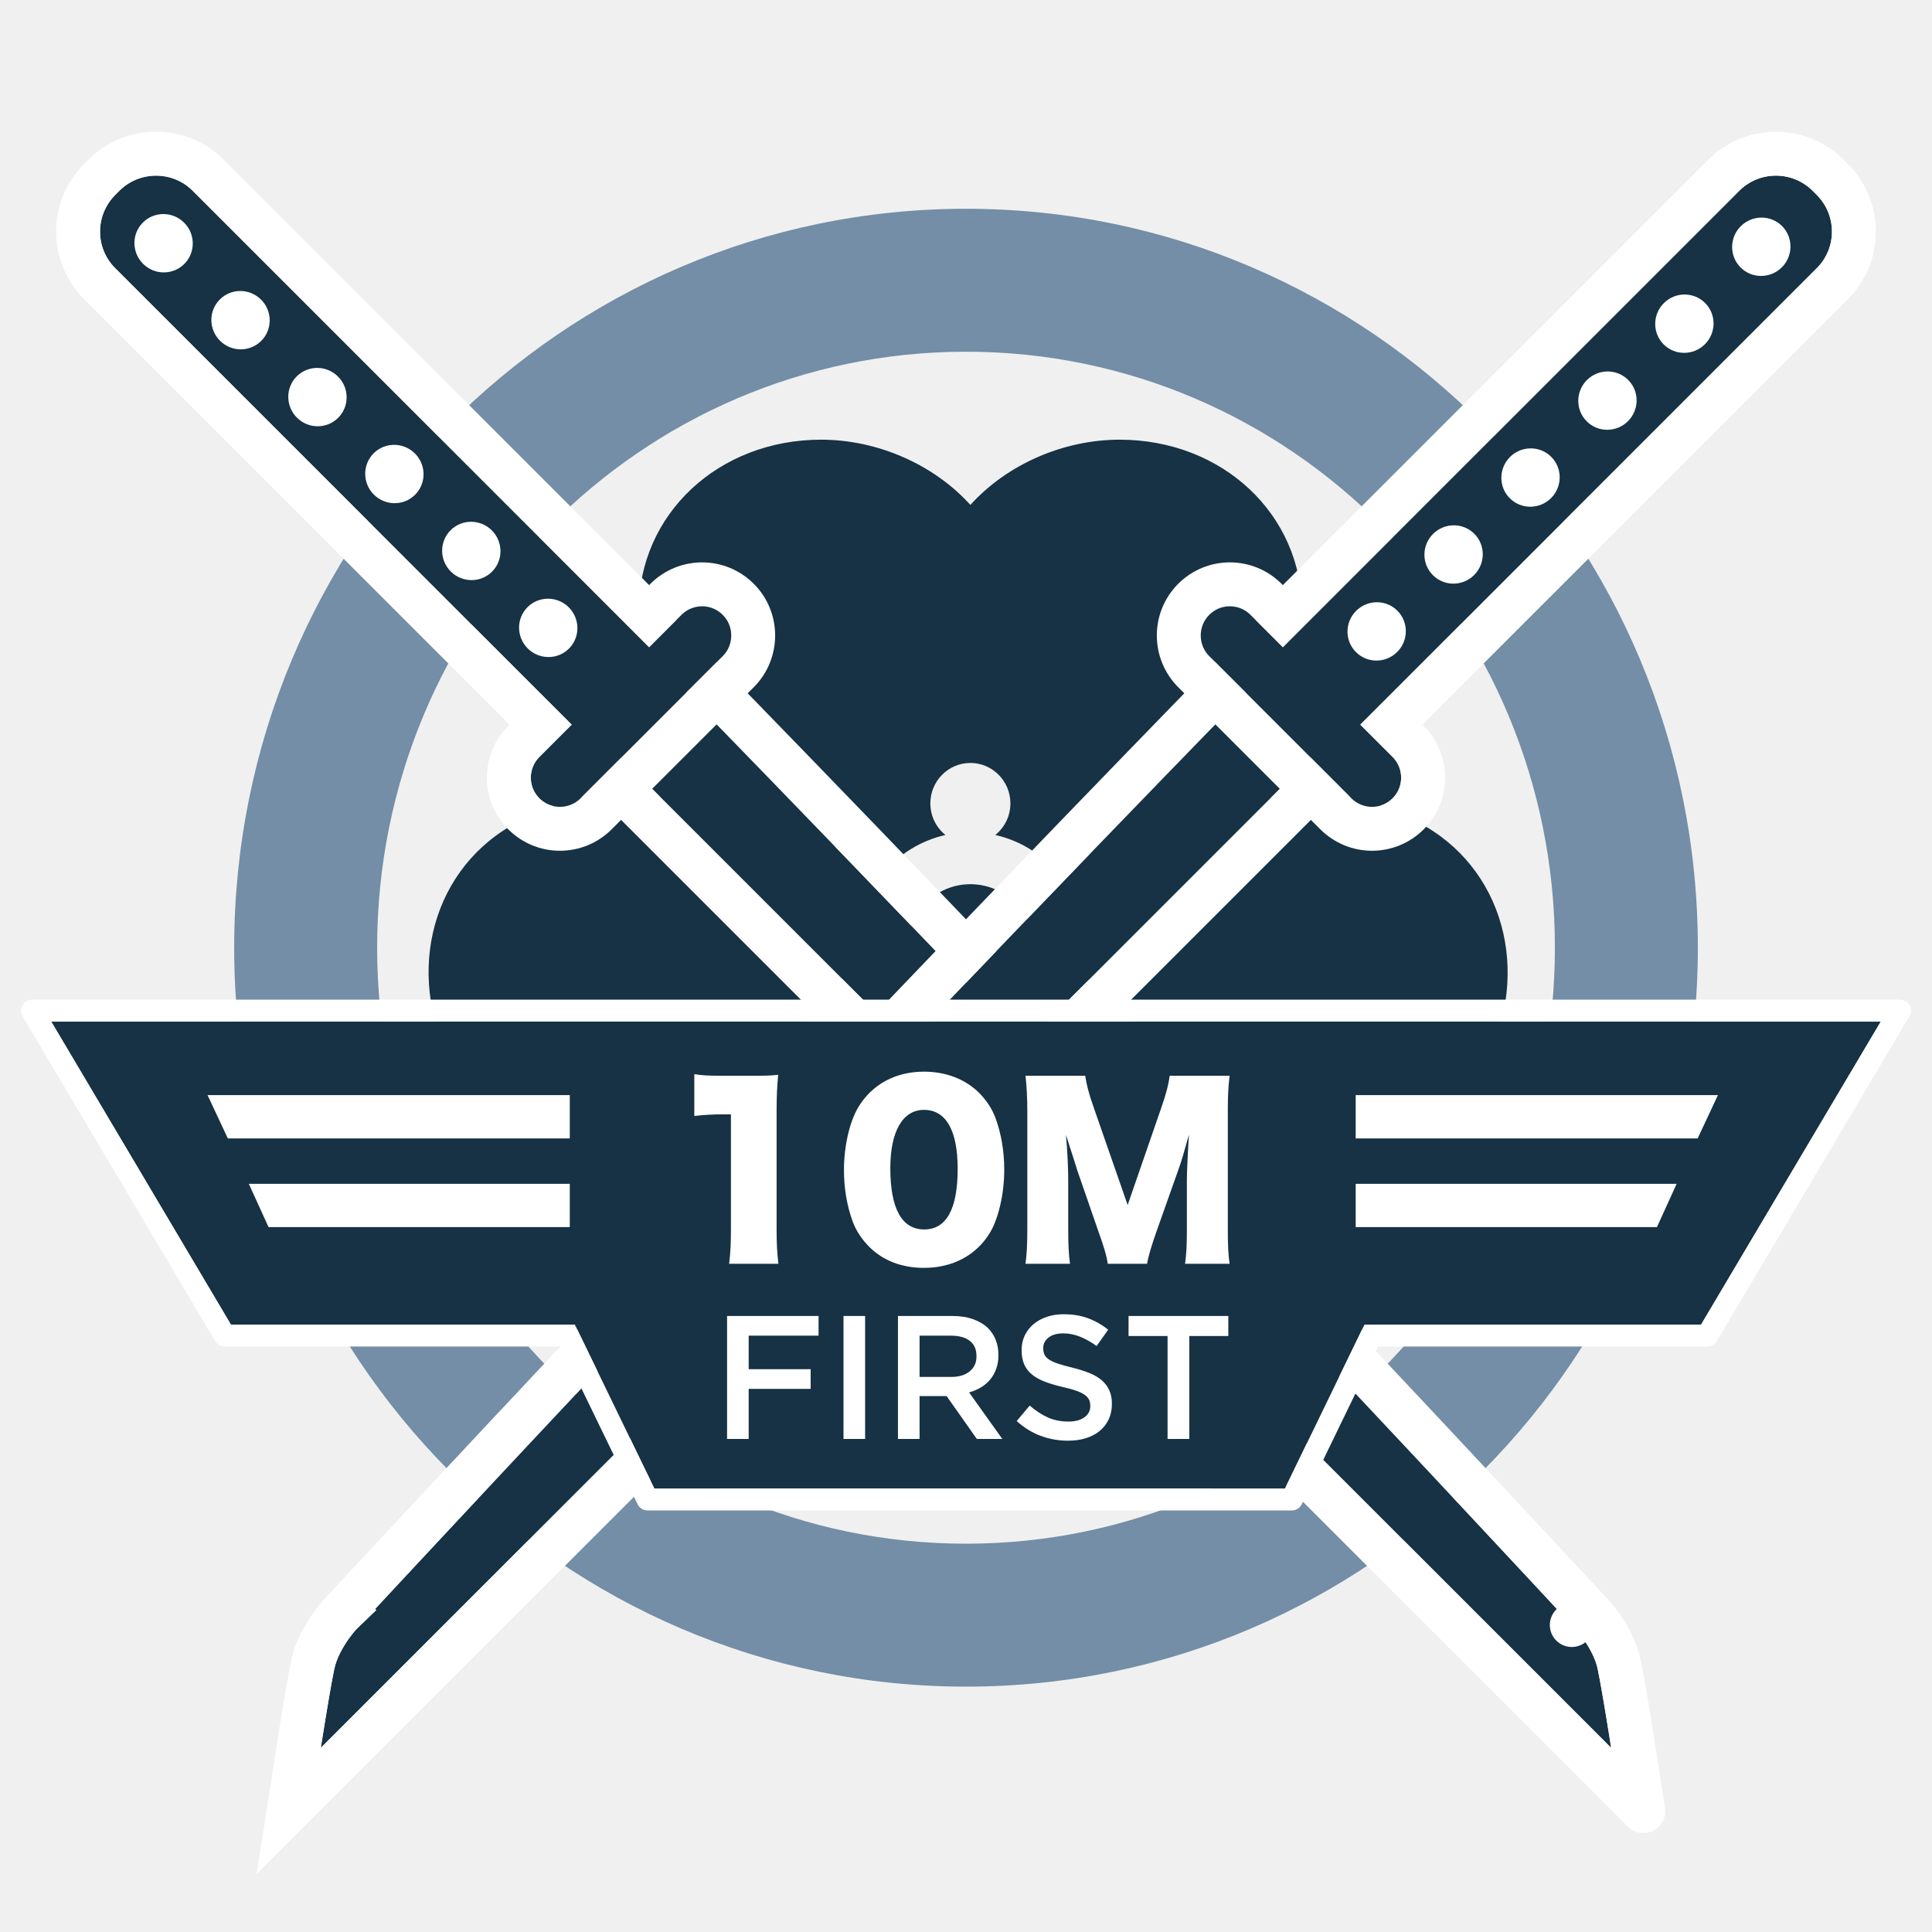
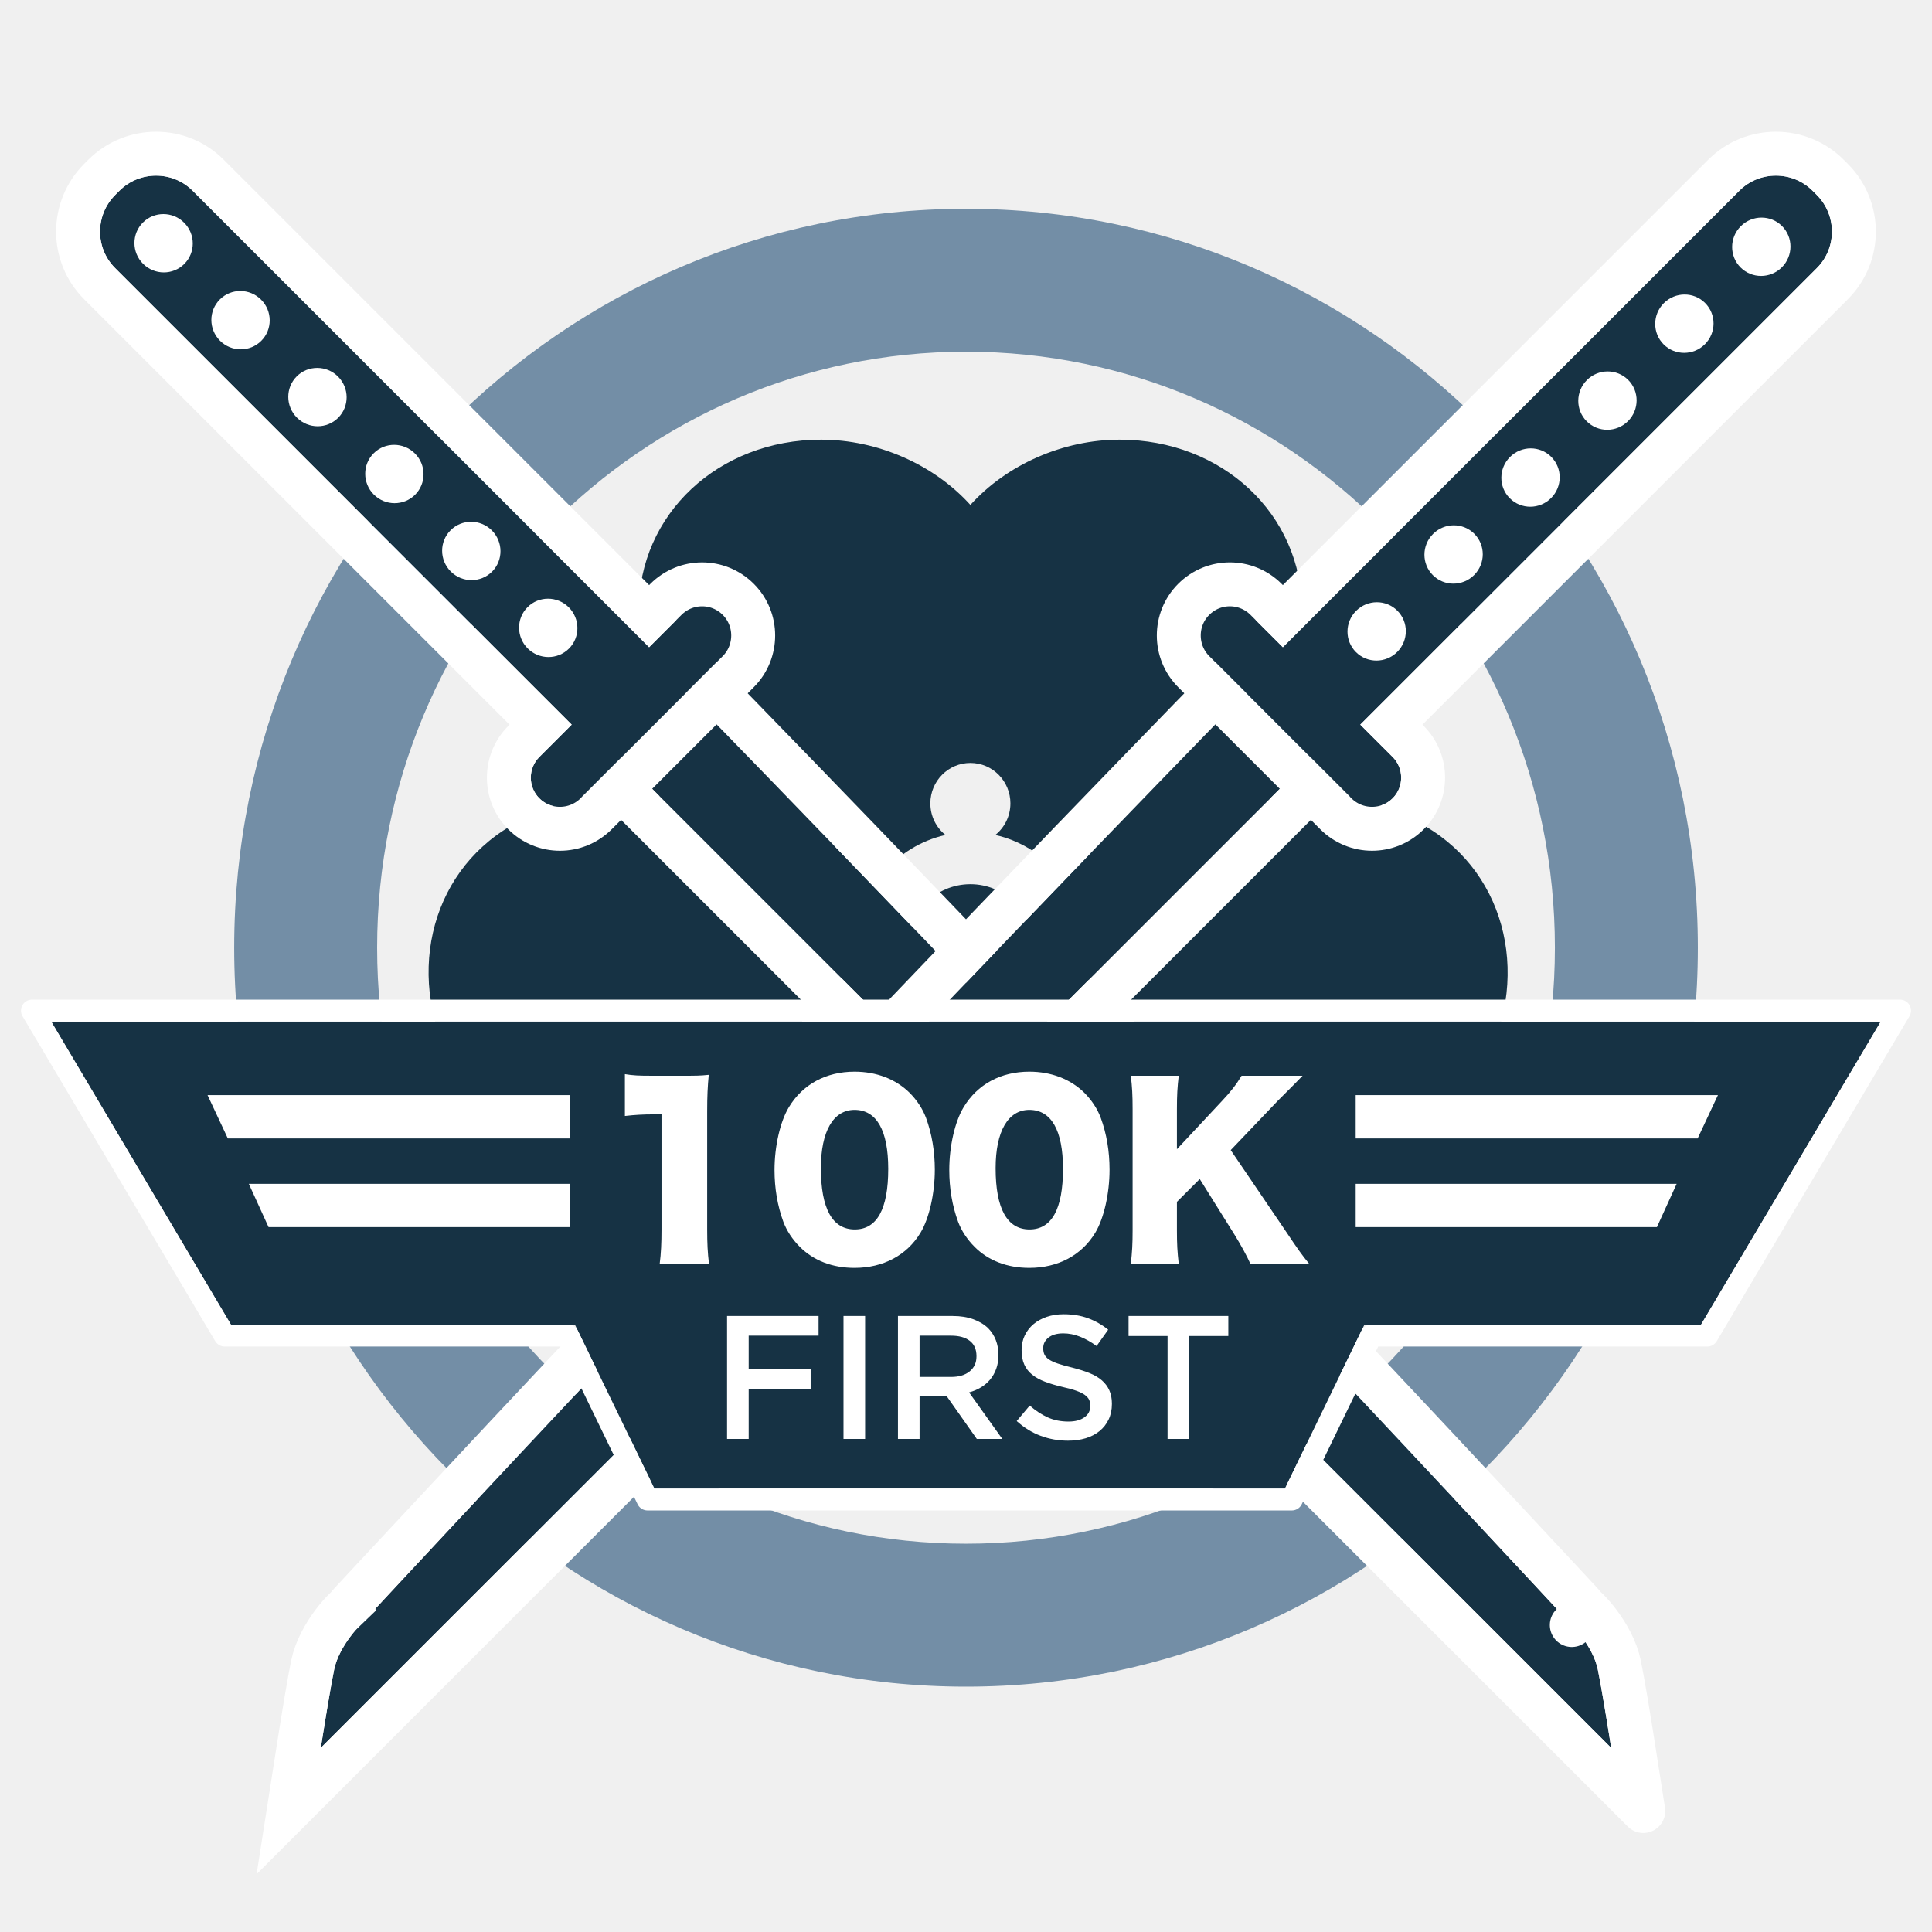
<svg xmlns="http://www.w3.org/2000/svg" xmlns:xlink="http://www.w3.org/1999/xlink" width="64" height="64" viewBox="0 0 64 64">
  <defs>
    <path id="a" d="M0,0 L3.055,0 C3.055,0 2.989,8.097 2.669,20.939 C2.348,33.782 1.955,44.132 1.955,44.132 C1.955,44.132 1.955,45.124 1.528,45.775 C1.101,46.426 0,47.933 0,47.933 L0,0 Z" />
    <path id="b" d="M6.111,23.1 L7.624,23.1 C8.159,23.1 8.593,23.529 8.593,24.067 C8.593,24.601 8.155,25.034 7.624,25.034 L0.969,25.034 C0.434,25.034 -1.06137321e-13,24.605 -1.06137321e-13,24.067 C-1.06137321e-13,23.533 0.438,23.1 0.969,23.1 L2.482,23.1 L2.482,1.713 C2.482,0.767 3.252,-2.0783375e-13 4.201,-2.0783375e-13 L4.392,-2.0783375e-13 C5.341,-2.0783375e-13 6.111,0.775 6.111,1.713 L6.111,23.1 Z" />
    <path id="c" d="M0,0 L3.055,0 C3.055,0 2.989,8.097 2.669,20.939 C2.348,33.782 1.955,44.132 1.955,44.132 C1.955,44.132 1.955,45.124 1.528,45.775 C1.101,46.426 0,47.933 0,47.933 L0,0 Z" />
    <path id="d" d="M6.111,23.1 L6.111,1.713 C6.111,0.775 5.341,1.70530257e-13 4.392,1.70530257e-13 L4.201,1.70530257e-13 C3.252,1.70530257e-13 2.482,0.767 2.482,1.713 L2.482,23.1 L0.969,23.1 C0.438,23.1 5.54223334e-13,23.533 5.54223334e-13,24.067 C5.54223334e-13,24.605 0.434,25.034 0.969,25.034 L7.624,25.034 C8.155,25.034 8.593,24.601 8.593,24.067 C8.593,23.529 8.159,23.1 7.624,23.1 L6.111,23.1 Z" />
    <polygon id="e" points="45.2 40.878 56.351 40.878 62.303 30.842 1.697 30.842 7.649 40.878 19.043 40.878 21.677 46.309 42.566 46.309 45.2 40.878" />
  </defs>
  <g fill="none" fill-rule="evenodd">
    <rect width="64" height="64" />
    <g transform="translate(0 3)">
      <g fill-rule="nonzero" transform="translate(7.758 3.916)">
        <path fill="#738EA6" d="M24.242,44.221 C35.006,44.221 43.75,35.392 43.75,24.478 C43.75,13.564 35.006,4.735 24.242,4.735 C13.479,4.735 4.735,13.564 4.735,24.478 C4.735,35.392 13.479,44.221 24.242,44.221 Z M24.242,48.956 C10.854,48.956 0,37.997 0,24.478 C0,10.959 10.854,0 24.242,0 C37.631,0 48.485,10.959 48.485,24.478 C48.485,37.997 37.631,48.956 24.242,48.956 Z" />
        <path fill="#163244" d="M23.55,28.209 L23.558,34.917 C23.558,34.917 23.709,37.578 20.15,39.653 C17.414,41.248 13.978,40.177 12.275,37.2 C11.341,35.567 11.114,33.522 11.657,31.797 C9.905,31.409 8.266,30.188 7.332,28.555 C5.629,25.577 6.429,22.037 9.165,20.442 C12.819,18.312 15.301,19.903 15.301,19.903 L20.8,23.245 C20.67,23.632 20.599,24.047 20.599,24.478 C20.599,24.901 20.667,25.309 20.793,25.69 C20.398,25.463 19.896,25.448 19.474,25.694 C18.84,26.064 18.623,26.882 18.989,27.523 C19.355,28.163 20.166,28.382 20.8,28.013 C21.208,27.775 21.443,27.351 21.462,26.908 C21.987,27.552 22.716,28.019 23.55,28.209 Z M27.952,23.183 L33.323,19.918 C33.323,19.918 35.805,18.327 39.459,20.457 C42.195,22.052 42.995,25.592 41.292,28.57 C40.359,30.203 38.719,31.424 36.967,31.812 C37.51,33.537 37.283,35.582 36.349,37.215 C34.646,40.192 31.21,41.263 28.474,39.668 C24.915,37.593 25.066,34.932 25.066,34.932 L25.074,28.24 C25.899,28.087 26.631,27.664 27.176,27.066 C27.234,27.455 27.46,27.815 27.824,28.028 C28.459,28.397 29.269,28.178 29.636,27.538 C30.002,26.897 29.784,26.079 29.15,25.709 C28.787,25.497 28.365,25.479 28.002,25.622 C28.114,25.261 28.175,24.877 28.175,24.478 C28.175,24.023 28.096,23.587 27.952,23.183 Z M21.494,22.008 L16.008,18.944 C16.008,18.944 13.402,17.568 13.402,13.308 C13.402,10.119 16.038,7.649 19.444,7.649 C21.311,7.649 23.179,8.472 24.387,9.81 C25.595,8.472 27.463,7.649 29.33,7.649 C32.735,7.649 35.372,10.119 35.372,13.308 C35.372,17.458 33.014,18.657 33.014,18.657 L27.269,21.996 C26.745,21.376 26.029,20.927 25.213,20.744 C25.517,20.499 25.713,20.121 25.713,19.697 C25.713,18.958 25.119,18.358 24.387,18.358 C23.655,18.358 23.061,18.958 23.061,19.697 C23.061,20.121 23.256,20.499 23.561,20.744 C22.74,20.929 22.019,21.382 21.494,22.008 Z M24.387,26.581 C23.236,26.581 22.304,25.64 22.304,24.478 C22.304,23.316 23.236,22.374 24.387,22.374 C25.537,22.374 26.47,23.316 26.47,24.478 C26.47,25.64 25.537,26.581 24.387,26.581 Z" />
      </g>
      <g transform="rotate(-45 8.181 2.19)">
        <g transform="translate(2.864 23.485)" stroke-linecap="round" stroke-linejoin="round">
          <use fill="#163244" xlink:href="#a" />
          <path stroke="#FFFFFF" stroke-width="1.455" d="M-0.727,-0.727 L3.789,-0.727 L3.783,0.006 C3.782,0.07 3.782,0.07 3.779,0.38 C3.776,0.689 3.772,1.054 3.767,1.474 C3.753,2.675 3.734,4.076 3.709,5.665 C3.638,10.204 3.536,15.337 3.396,20.958 C3.347,22.896 3.296,24.844 3.241,26.795 C3.119,31.173 2.988,35.366 2.856,39.229 C2.811,40.581 2.768,41.795 2.73,42.853 C2.716,43.223 2.704,43.547 2.694,43.823 C2.684,44.102 2.684,44.102 1.955,44.132 L2.682,44.132 C2.682,44.475 2.631,44.954 2.472,45.451 C2.387,45.716 2.277,45.959 2.136,46.174 C1.989,46.398 1.763,46.724 1.475,47.129 C1.458,47.154 1.458,47.154 1.44,47.179 C1.253,47.441 1.054,47.719 0.854,47.995 C0.734,48.161 0.641,48.289 0.587,48.362 L-0.727,50.163 L-0.727,-0.727 Z" />
        </g>
        <use fill="#163244" xlink:href="#b" />
        <path stroke="#FFFFFF" stroke-width="1.455" d="M6.838,22.373 L7.624,22.373 C8.561,22.373 9.32,23.128 9.32,24.067 C9.32,25.002 8.557,25.761 7.624,25.761 L0.969,25.761 C0.032,25.761 -0.727,25.006 -0.727,24.067 C-0.727,23.132 0.036,22.373 0.969,22.373 L1.755,22.373 L1.755,1.713 C1.755,0.365 2.851,-0.727 4.201,-0.727 L4.392,-0.727 C5.74,-0.727 6.838,0.371 6.838,1.713 L6.838,22.373 Z" />
        <path fill="#FFFFFF" d="M4.201,3.235 C3.669,3.235 3.238,2.801 3.238,2.265 C3.238,1.729 3.669,1.295 4.201,1.295 C4.732,1.295 5.163,1.729 5.163,2.265 C5.163,2.801 4.732,3.235 4.201,3.235 Z M4.201,6.839 C3.669,6.839 3.238,6.405 3.238,5.869 C3.238,5.333 3.669,4.899 4.201,4.899 C4.732,4.899 5.163,5.333 5.163,5.869 C5.163,6.405 4.732,6.839 4.201,6.839 Z M4.201,10.443 C3.669,10.443 3.238,10.009 3.238,9.473 C3.238,8.937 3.669,8.502 4.201,8.502 C4.732,8.502 5.163,8.937 5.163,9.473 C5.163,10.009 4.732,10.443 4.201,10.443 Z M4.201,14.047 C3.669,14.047 3.238,13.612 3.238,13.077 C3.238,12.541 3.669,12.106 4.201,12.106 C4.732,12.106 5.163,12.541 5.163,13.077 C5.163,13.612 4.732,14.047 4.201,14.047 Z M4.201,17.651 C3.669,17.651 3.238,17.216 3.238,16.68 C3.238,16.145 3.669,15.71 4.201,15.71 C4.732,15.71 5.163,16.145 5.163,16.68 C5.163,17.216 4.732,17.651 4.201,17.651 Z M4.201,21.255 C3.669,21.255 3.238,20.82 3.238,20.284 C3.238,19.749 3.669,19.314 4.201,19.314 C4.732,19.314 5.163,19.749 5.163,20.284 C5.163,20.82 4.732,21.255 4.201,21.255 Z" />
      </g>
      <g transform="scale(-1 1) rotate(-45 -23.819 79.444)">
        <g transform="translate(2.864 23.485)">
          <use fill="#163244" xlink:href="#c" />
          <path stroke="#FFFFFF" stroke-width="1.455" d="M-0.727,-0.727 L3.789,-0.727 L3.783,0.006 C3.782,0.07 3.782,0.07 3.779,0.38 C3.776,0.689 3.772,1.054 3.767,1.474 C3.753,2.675 3.734,4.076 3.709,5.665 C3.638,10.204 3.536,15.337 3.396,20.958 C3.347,22.896 3.296,24.844 3.241,26.795 C3.119,31.173 2.988,35.366 2.856,39.229 C2.811,40.581 2.768,41.795 2.73,42.853 C2.716,43.223 2.704,43.547 2.694,43.823 C2.684,44.102 2.684,44.102 1.955,44.132 L2.682,44.132 C2.682,44.475 2.631,44.954 2.472,45.451 C2.387,45.716 2.277,45.959 2.136,46.174 C1.989,46.398 1.763,46.724 1.475,47.129 C1.458,47.154 1.458,47.154 1.44,47.179 C1.253,47.441 1.054,47.719 0.854,47.995 C0.734,48.161 0.641,48.289 0.587,48.362 L-0.727,50.163 L-0.727,-0.727 Z" />
        </g>
        <use fill="#163244" xlink:href="#d" />
        <path stroke="#FFFFFF" stroke-width="1.455" d="M6.838,22.373 L7.624,22.373 C8.561,22.373 9.32,23.128 9.32,24.067 C9.32,25.002 8.557,25.761 7.624,25.761 L0.969,25.761 C0.032,25.761 -0.727,25.006 -0.727,24.067 C-0.727,23.132 0.036,22.373 0.969,22.373 L1.755,22.373 L1.755,1.713 C1.755,0.365 2.851,-0.727 4.201,-0.727 L4.392,-0.727 C5.74,-0.727 6.838,0.371 6.838,1.713 L6.838,22.373 Z" />
        <path fill="#FFFFFF" d="M4.284,3.484 C3.752,3.484 3.321,3.049 3.321,2.514 C3.321,1.978 3.752,1.543 4.284,1.543 C4.815,1.543 5.246,1.978 5.246,2.514 C5.246,3.049 4.815,3.484 4.284,3.484 Z M4.284,7.088 C3.752,7.088 3.321,6.653 3.321,6.117 C3.321,5.582 3.752,5.147 4.284,5.147 C4.815,5.147 5.246,5.582 5.246,6.117 C5.246,6.653 4.815,7.088 4.284,7.088 Z M4.284,10.692 C3.752,10.692 3.321,10.257 3.321,9.721 C3.321,9.186 3.752,8.751 4.284,8.751 C4.815,8.751 5.246,9.186 5.246,9.721 C5.246,10.257 4.815,10.692 4.284,10.692 Z M4.284,14.296 C3.752,14.296 3.321,13.861 3.321,13.325 C3.321,12.789 3.752,12.355 4.284,12.355 C4.815,12.355 5.246,12.789 5.246,13.325 C5.246,13.861 4.815,14.296 4.284,14.296 Z M4.284,17.899 C3.752,17.899 3.321,17.465 3.321,16.929 C3.321,16.393 3.752,15.959 4.284,15.959 C4.815,15.959 5.246,16.393 5.246,16.929 C5.246,17.465 4.815,17.899 4.284,17.899 Z M4.284,21.503 C3.752,21.503 3.321,21.069 3.321,20.533 C3.321,19.997 3.752,19.563 4.284,19.563 C4.815,19.563 5.246,19.997 5.246,20.533 C5.246,21.069 4.815,21.503 4.284,21.503 Z" />
      </g>
      <g stroke-linecap="round" stroke-linejoin="round">
        <use fill="#163244" xlink:href="#e" />
        <path stroke="#FFFFFF" stroke-width=".727" d="M45.427,41.242 L42.794,46.672 L21.449,46.672 L18.815,41.242 L7.442,41.242 L1.059,30.478 L62.941,30.478 L56.558,41.242 L45.427,41.242 Z" />
      </g>
      <path fill="#FFFFFF" d="M18.875 33.277L6.875 33.277 7.547 34.712 18.875 34.712 18.875 33.277zM18.875 36.215L8.242 36.215 8.896 37.649 18.875 37.649 18.875 36.215zM44.909 33.277L56.909 33.277 56.237 34.712 44.909 34.712 44.909 33.277zM44.909 36.215L55.542 36.215 54.888 37.649 44.909 37.649 44.909 36.215z" />
      <g fill="#FFFFFF" transform="translate(24.03 39.667)">
        <path d="M0.055,0.927 L3.086,0.927 L3.086,1.579 L0.771,1.579 L0.771,2.69 L2.824,2.69 L2.824,3.342 L0.771,3.342 L0.771,5 L0.055,5 L0.055,0.927 Z M3.912,0.927 L4.628,0.927 L4.628,5 L3.912,5 L3.912,0.927 Z M7.479,2.946 C7.735,2.946 7.939,2.885 8.09,2.763 C8.241,2.641 8.317,2.475 8.317,2.265 L8.317,2.254 C8.317,2.033 8.243,1.865 8.096,1.751 C7.948,1.636 7.741,1.579 7.473,1.579 L6.432,1.579 L6.432,2.946 L7.479,2.946 Z M5.716,0.927 L7.531,0.927 C7.787,0.927 8.014,0.963 8.212,1.035 C8.41,1.107 8.575,1.207 8.707,1.335 C8.815,1.447 8.899,1.577 8.957,1.724 C9.015,1.872 9.044,2.035 9.044,2.213 L9.044,2.225 C9.044,2.392 9.02,2.542 8.971,2.676 C8.923,2.809 8.856,2.928 8.771,3.031 C8.685,3.133 8.584,3.221 8.465,3.292 C8.347,3.364 8.216,3.419 8.072,3.458 L9.172,5 L8.328,5 L7.328,3.58 L6.432,3.58 L6.432,5 L5.716,5 L5.716,0.927 Z M11.348,5.058 C11.034,5.058 10.733,5.005 10.446,4.898 C10.159,4.792 9.894,4.628 9.649,4.407 L10.08,3.895 C10.278,4.065 10.477,4.196 10.679,4.287 C10.881,4.378 11.11,4.424 11.366,4.424 C11.587,4.424 11.762,4.377 11.892,4.284 C12.022,4.191 12.087,4.067 12.087,3.912 L12.087,3.9 C12.087,3.827 12.074,3.762 12.049,3.705 C12.024,3.649 11.977,3.596 11.91,3.545 C11.842,3.495 11.749,3.448 11.63,3.406 C11.512,3.363 11.358,3.32 11.168,3.278 C10.951,3.227 10.758,3.17 10.589,3.106 C10.42,3.042 10.279,2.965 10.164,2.873 C10.05,2.782 9.962,2.671 9.902,2.539 C9.842,2.407 9.812,2.248 9.812,2.062 L9.812,2.05 C9.812,1.876 9.847,1.716 9.917,1.57 C9.987,1.425 10.083,1.301 10.205,1.198 C10.327,1.095 10.473,1.015 10.644,0.956 C10.815,0.898 11.001,0.869 11.203,0.869 C11.501,0.869 11.77,0.913 12.008,1 C12.247,1.087 12.471,1.214 12.68,1.381 L12.296,1.922 C12.11,1.786 11.926,1.683 11.744,1.611 C11.561,1.539 11.377,1.503 11.191,1.503 C10.982,1.503 10.819,1.55 10.702,1.643 C10.586,1.736 10.528,1.85 10.528,1.986 L10.528,1.998 C10.528,2.075 10.541,2.144 10.568,2.204 C10.596,2.264 10.645,2.319 10.717,2.367 C10.789,2.416 10.888,2.461 11.014,2.504 C11.14,2.547 11.3,2.591 11.494,2.638 C11.707,2.692 11.896,2.752 12.061,2.818 C12.226,2.884 12.362,2.965 12.471,3.06 C12.58,3.155 12.662,3.265 12.718,3.391 C12.775,3.517 12.803,3.664 12.803,3.831 L12.803,3.842 C12.803,4.032 12.767,4.203 12.695,4.354 C12.623,4.505 12.523,4.633 12.395,4.738 C12.267,4.843 12.114,4.922 11.936,4.977 C11.757,5.031 11.561,5.058 11.348,5.058 Z M14.647,1.591 L13.355,1.591 L13.355,0.927 L16.66,0.927 L16.66,1.591 L15.368,1.591 L15.368,5 L14.647,5 L14.647,1.591 Z" />
      </g>
    </g>
-     <path fill="#FFFFFF" d="M23,36.968 C23.329,36.93 23.622,36.915 23.914,36.915 L24.213,36.915 L24.213,40.734 C24.213,41.169 24.198,41.521 24.153,41.865 L25.786,41.865 C25.741,41.498 25.726,41.184 25.726,40.734 L25.726,36.81 C25.726,36.316 25.741,36.002 25.778,35.605 C25.479,35.635 25.381,35.635 24.85,35.635 L23.899,35.635 C23.464,35.635 23.27,35.627 23,35.582 L23,36.968 Z M30.608,42 C29.874,42 29.253,41.76 28.796,41.304 C28.549,41.056 28.362,40.772 28.249,40.472 C28.055,39.941 27.957,39.364 27.957,38.757 C27.957,37.971 28.145,37.155 28.429,36.683 C28.886,35.919 29.665,35.5 30.608,35.5 C31.335,35.5 31.971,35.747 32.428,36.196 C32.675,36.444 32.862,36.728 32.975,37.028 C33.169,37.559 33.267,38.136 33.267,38.75 C33.267,39.536 33.079,40.36 32.795,40.832 C32.346,41.581 31.559,42 30.608,42 Z M30.608,36.766 C29.904,36.766 29.493,37.477 29.493,38.698 C29.493,40.038 29.874,40.727 30.616,40.727 C31.35,40.727 31.724,40.053 31.724,38.72 C31.724,37.44 31.335,36.766 30.608,36.766 Z M37.999,41.865 C38.037,41.626 38.134,41.296 38.321,40.764 L39.048,38.713 C39.145,38.443 39.22,38.173 39.385,37.589 C39.377,37.702 39.377,37.702 39.355,38.099 C39.34,38.331 39.317,38.892 39.317,39.072 L39.317,40.704 C39.317,41.236 39.302,41.521 39.257,41.865 L40.733,41.865 C40.688,41.566 40.673,41.274 40.673,40.704 L40.673,36.803 C40.673,36.301 40.688,35.994 40.733,35.635 L38.748,35.635 C38.703,35.949 38.643,36.189 38.471,36.691 L37.355,39.918 L36.232,36.691 C36.06,36.196 36,35.957 35.948,35.635 L33.971,35.635 C34.008,35.957 34.031,36.354 34.031,36.803 L34.031,40.704 C34.031,41.214 34.016,41.528 33.971,41.865 L35.446,41.865 C35.401,41.551 35.386,41.221 35.386,40.704 L35.386,39.079 C35.386,38.683 35.356,38.069 35.311,37.597 C35.349,37.702 35.349,37.702 35.431,37.971 C35.453,38.031 35.678,38.728 35.685,38.765 L36.374,40.757 C36.577,41.326 36.659,41.603 36.696,41.865 L37.999,41.865 Z" />
+     <path fill="#FFFFFF" d="M20.7,36.968 C21.029,36.93 21.322,36.915 21.614,36.915 L21.913,36.915 L21.913,40.734 C21.913,41.169 21.898,41.521 21.853,41.865 L23.486,41.865 C23.441,41.498 23.426,41.184 23.426,40.734 L23.426,36.81 C23.426,36.316 23.441,36.002 23.478,35.605 C23.179,35.635 23.081,35.635 22.55,35.635 L21.599,35.635 C21.164,35.635 20.97,35.627 20.7,35.582 L20.7,36.968 Z M28.308,42 C27.574,42 26.953,41.76 26.496,41.304 C26.249,41.056 26.062,40.772 25.949,40.472 C25.755,39.941 25.657,39.364 25.657,38.757 C25.657,37.971 25.845,37.155 26.129,36.683 C26.586,35.919 27.365,35.5 28.308,35.5 C29.035,35.5 29.671,35.747 30.128,36.196 C30.375,36.444 30.562,36.728 30.675,37.028 C30.869,37.559 30.967,38.136 30.967,38.75 C30.967,39.536 30.779,40.36 30.495,40.832 C30.046,41.581 29.259,42 28.308,42 Z M28.308,36.766 C27.604,36.766 27.193,37.477 27.193,38.698 C27.193,40.038 27.574,40.727 28.316,40.727 C29.05,40.727 29.424,40.053 29.424,38.72 C29.424,37.44 29.035,36.766 28.308,36.766 Z M34.097,42 C33.363,42 32.741,41.76 32.285,41.304 C32.038,41.056 31.85,40.772 31.738,40.472 C31.543,39.941 31.446,39.364 31.446,38.757 C31.446,37.971 31.633,37.155 31.918,36.683 C32.375,35.919 33.153,35.5 34.097,35.5 C34.823,35.5 35.46,35.747 35.917,36.196 C36.164,36.444 36.351,36.728 36.463,37.028 C36.658,37.559 36.755,38.136 36.755,38.75 C36.755,39.536 36.568,40.36 36.284,40.832 C35.834,41.581 35.048,42 34.097,42 Z M34.097,36.766 C33.393,36.766 32.981,37.477 32.981,38.698 C32.981,40.038 33.363,40.727 34.104,40.727 C34.838,40.727 35.213,40.053 35.213,38.72 C35.213,37.44 34.823,36.766 34.097,36.766 Z M40.769,38.099 L42.334,36.459 L42.858,35.934 C42.963,35.829 43.016,35.77 43.15,35.635 L41.129,35.635 C40.964,35.912 40.769,36.166 40.477,36.474 L38.987,38.069 L38.987,36.743 C38.987,36.271 39.002,36.024 39.047,35.635 L37.459,35.635 C37.504,35.994 37.519,36.286 37.519,36.743 L37.519,40.757 C37.519,41.206 37.504,41.483 37.459,41.865 L39.047,41.865 C39.002,41.468 38.987,41.221 38.987,40.757 L38.987,39.813 L39.743,39.057 L40.904,40.914 C41.099,41.229 41.316,41.626 41.421,41.865 L43.368,41.865 C43.113,41.551 43.016,41.416 42.574,40.757 L40.769,38.099 Z" />
  </g>
</svg>
